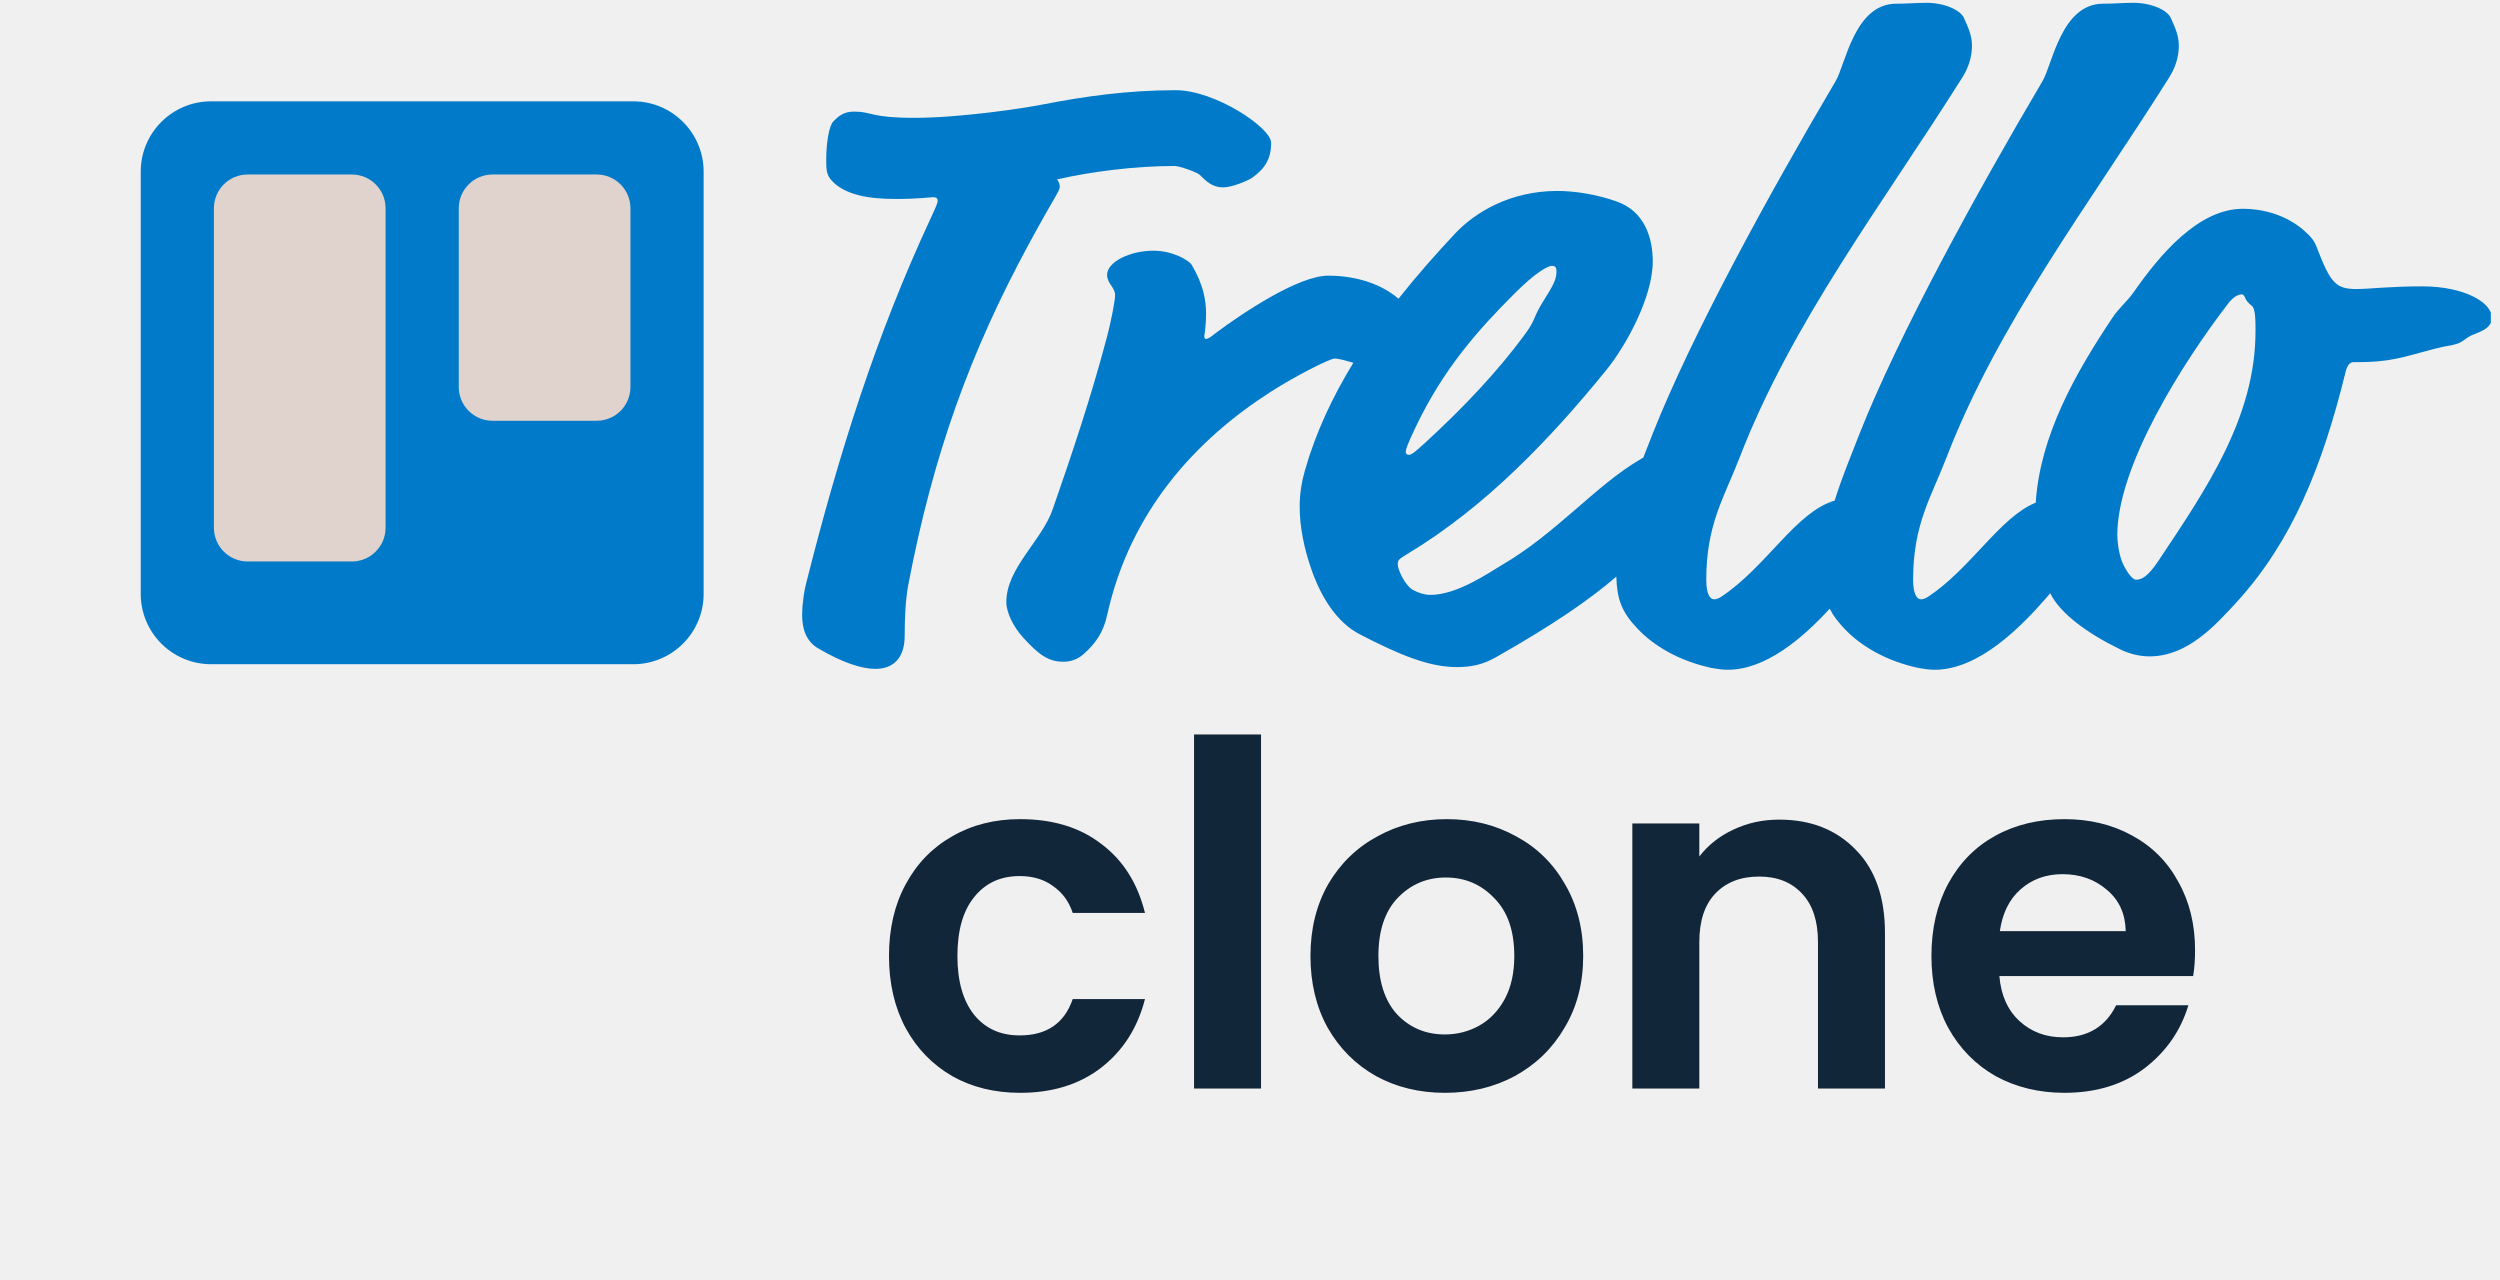
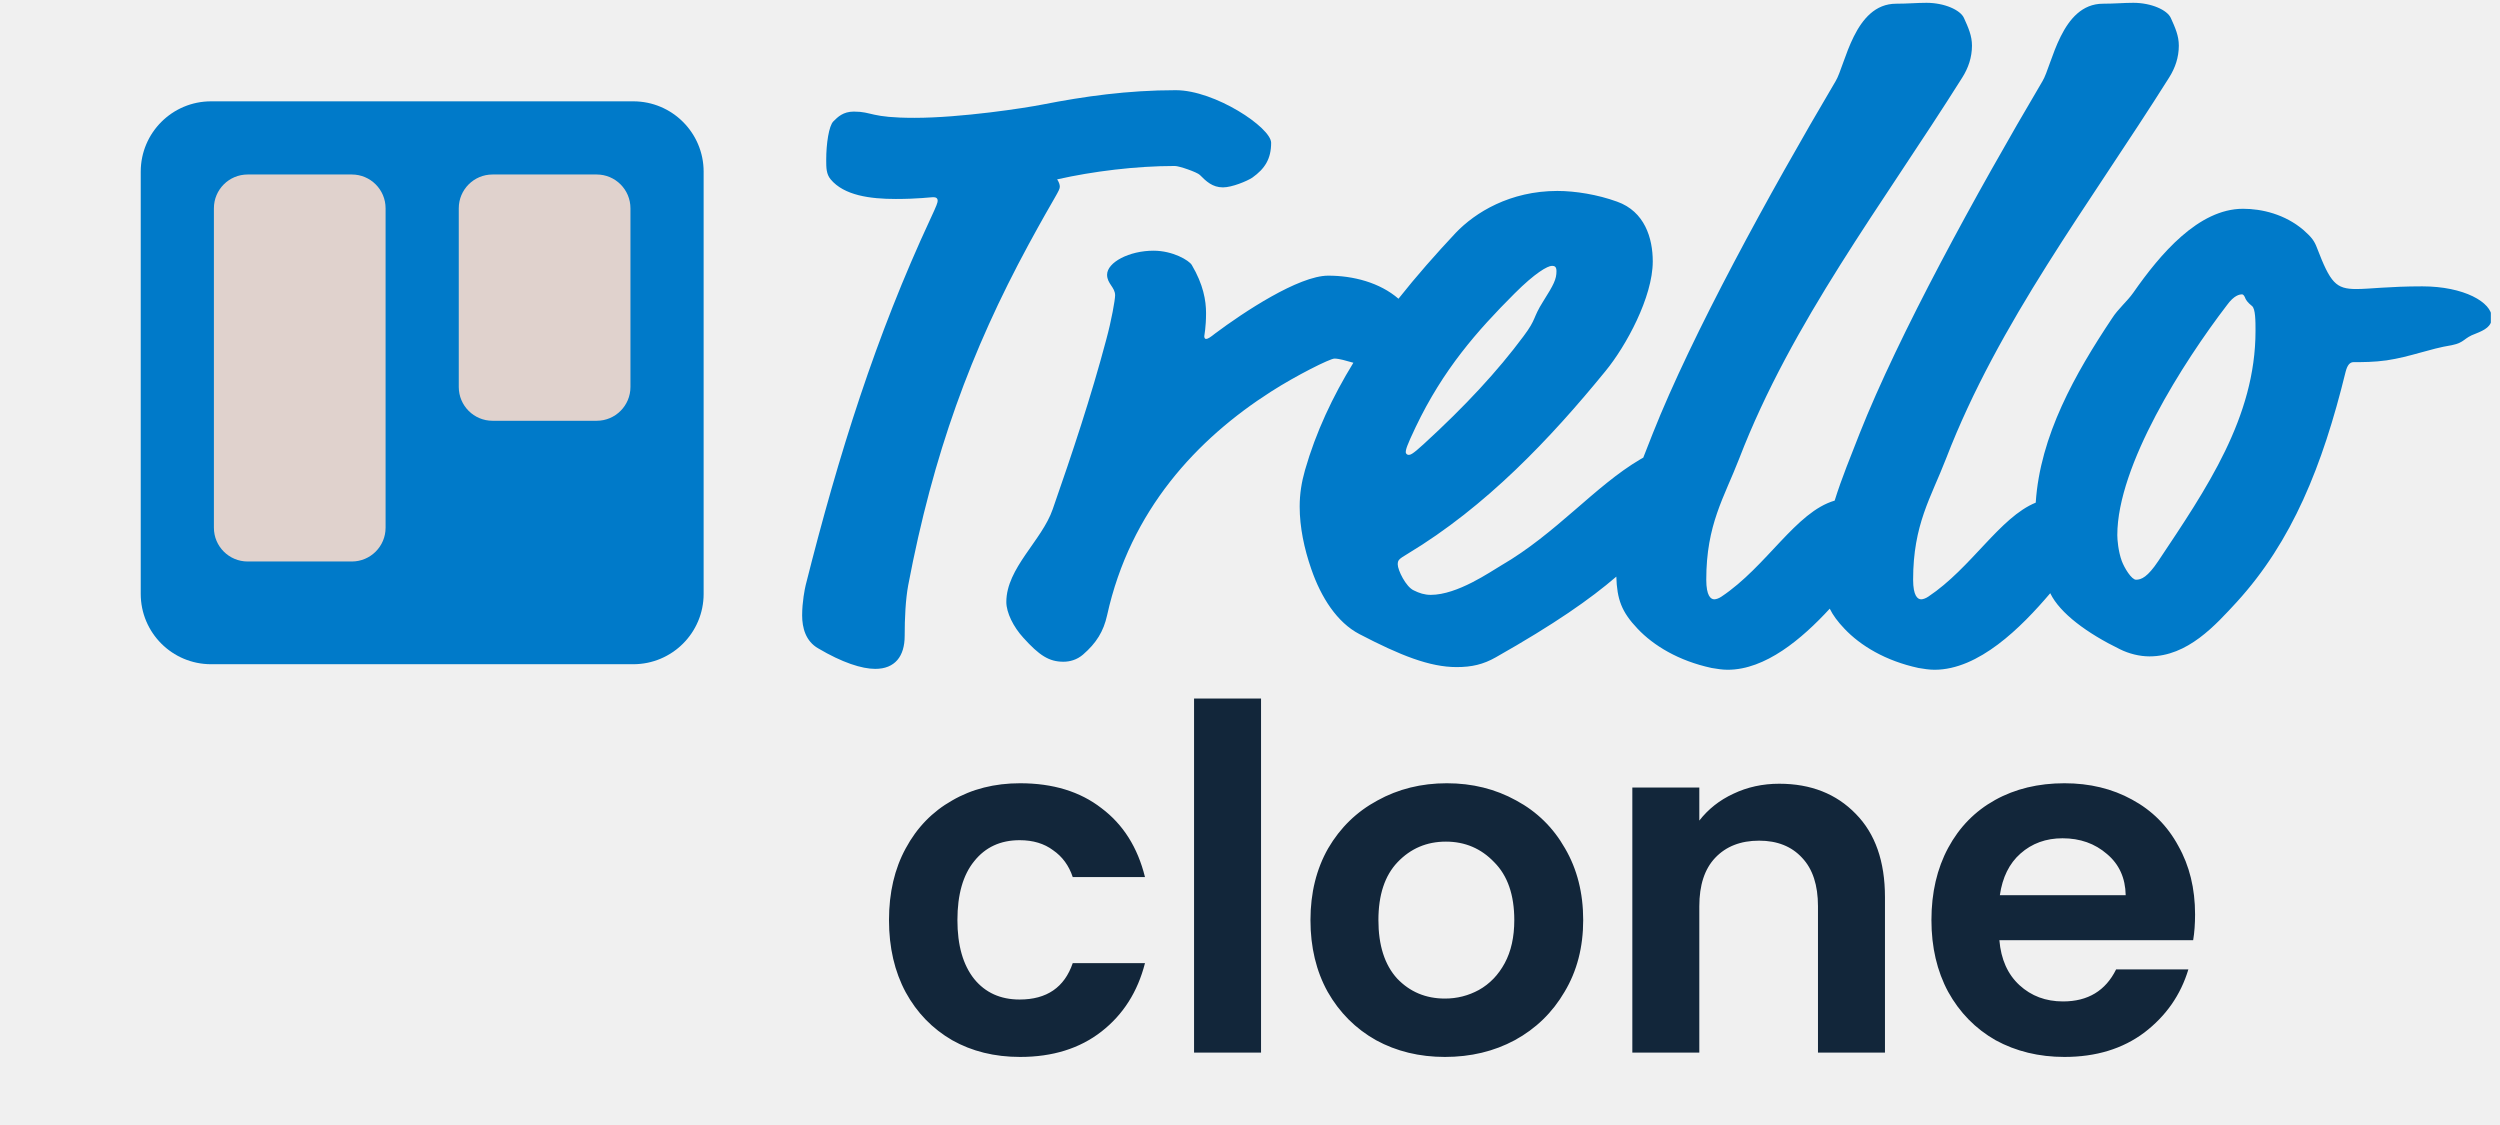
- <svg xmlns="http://www.w3.org/2000/svg" width="209" height="107" viewBox="0 0 209 107" fill="none">
+ <svg xmlns="http://www.w3.org/2000/svg" width="209" height="94" viewBox="0 0 209 94" fill="none">
  <g clip-path="url(#clip0_111_112)">
    <path fill-rule="evenodd" clip-rule="evenodd" d="M170.187 42.021C167.182 43.245 164.811 47.476 161.204 49.88C160.981 50.029 160.757 50.103 160.608 50.103C160.31 50.103 159.937 49.805 159.937 48.464C159.937 43.842 161.428 41.606 162.695 38.326C167.093 26.921 174.622 17.156 181.33 6.497C181.852 5.677 182.15 4.782 182.15 3.813C182.15 2.993 181.852 2.322 181.48 1.503C181.181 0.832 179.84 0.235 178.349 0.235C177.529 0.235 176.783 0.31 175.814 0.31C172.311 0.31 171.566 5.453 170.746 6.795C165.155 16.262 158.744 27.965 155.465 36.239C154.745 38.094 153.969 39.948 153.378 41.852C150.137 42.791 147.709 47.348 143.911 49.88C143.687 50.029 143.464 50.103 143.314 50.103C143.016 50.103 142.644 49.805 142.644 48.464C142.644 43.842 144.134 41.606 145.402 38.326C149.8 26.921 157.328 17.156 164.037 6.497C164.559 5.677 164.857 4.782 164.857 3.813C164.857 2.993 164.559 2.322 164.186 1.503C163.888 0.832 162.546 0.235 161.055 0.235C160.235 0.235 159.49 0.31 158.521 0.31C155.017 0.31 154.272 5.453 153.452 6.795C147.861 16.262 141.451 27.965 138.171 36.239C137.91 36.911 137.642 37.584 137.378 38.258C137.296 38.302 137.213 38.349 137.128 38.4C133.326 40.637 130.121 44.587 125.499 47.271C124.605 47.793 121.847 49.731 119.61 49.731C119.089 49.731 118.641 49.582 118.194 49.358C117.523 49.06 116.852 47.644 116.852 47.196C116.852 46.824 116.927 46.749 117.672 46.302C124.232 42.351 129.599 36.686 134.22 31.021C135.935 28.934 138.171 24.834 138.171 21.852C138.171 19.914 137.5 17.678 135.189 16.858C133.55 16.262 131.686 15.963 130.195 15.963C126.245 15.963 123.337 17.753 121.698 19.467C120.028 21.249 118.413 23.079 116.913 24.974C115.345 23.62 113.134 23.045 111.038 23.045C108.578 23.045 103.957 26.101 101.571 27.89C101.199 28.188 100.975 28.337 100.826 28.337C100.751 28.337 100.677 28.263 100.677 28.114C100.677 28.039 100.826 27.368 100.826 26.176C100.826 25.132 100.602 23.79 99.633 22.151C99.41 21.778 98.068 20.958 96.428 20.958C94.415 20.958 92.552 21.927 92.552 22.97C92.552 23.716 93.223 24.014 93.223 24.685C93.223 25.058 92.925 26.772 92.477 28.412C91.21 33.183 89.645 37.879 88.005 42.575C87.11 45.184 84.129 47.495 84.129 50.327C84.129 51.221 84.725 52.414 85.545 53.309C86.887 54.8 87.707 55.321 88.899 55.321C89.421 55.321 90.017 55.172 90.539 54.725C91.657 53.756 92.254 52.787 92.552 51.445C94.49 42.649 100.081 36.686 106.267 32.735C108.355 31.394 111.187 29.977 111.56 29.977C111.942 29.977 112.54 30.154 113.142 30.326C111.413 33.146 110.011 36.121 109.1 39.295C108.802 40.339 108.653 41.307 108.653 42.351C108.653 44.066 109.026 45.855 109.622 47.569C110.442 49.954 111.784 52.041 113.647 53.011C117.076 54.8 119.536 55.769 121.772 55.769C123.039 55.769 124.008 55.545 125.052 54.949C129.951 52.177 132.955 50.074 135.124 48.206C135.184 50.1 135.557 51.149 136.904 52.563C138.246 53.98 140.333 55.247 143.091 55.843C143.538 55.918 143.985 55.992 144.433 55.992C147.588 55.992 150.625 53.427 152.967 50.885C153.238 51.44 153.632 51.969 154.197 52.563C155.539 53.98 157.626 55.247 160.384 55.843C160.832 55.918 161.279 55.992 161.726 55.992C165.423 55.992 168.956 52.473 171.4 49.592C172.215 51.277 174.491 52.943 177.231 54.278C177.976 54.65 178.871 54.874 179.691 54.874C182.896 54.874 185.207 52.265 186.996 50.327C191.617 45.258 194.152 38.997 196.09 31.095C196.239 30.499 196.462 30.275 196.76 30.275C197.506 30.275 198.475 30.275 199.519 30.126C201.531 29.828 203.096 29.157 204.96 28.859C206.078 28.636 205.929 28.263 206.973 27.89C207.718 27.592 208.314 27.294 208.314 26.548C208.314 25.281 206.004 23.939 202.5 23.939C199.742 23.939 198.102 24.163 196.984 24.163C195.27 24.163 194.822 23.641 193.704 20.734C193.704 20.734 194.822 23.641 193.704 20.734C193.481 20.138 193.257 19.84 192.586 19.243C191.021 17.902 189.083 17.454 187.517 17.454C183.79 17.454 180.585 21.256 178.349 24.461C177.827 25.207 177.082 25.803 176.56 26.623C173.489 31.229 170.549 36.423 170.187 42.021ZM74.886 16.634C76.749 16.634 77.793 16.485 78.016 16.485C78.24 16.485 78.389 16.56 78.389 16.784C78.389 16.933 78.315 17.156 77.793 18.274C73.246 28.039 70.115 37.953 67.357 48.911C67.282 49.209 67.059 50.327 67.059 51.445C67.059 52.489 67.357 53.607 68.401 54.203C70.413 55.396 72.053 55.918 73.171 55.918C74.811 55.918 75.631 54.874 75.631 53.16C75.631 51.669 75.706 50.103 75.929 48.911C78.016 37.953 81.147 29.381 85.992 20.436C88.303 16.187 88.601 15.963 88.601 15.591C88.601 15.442 88.527 15.218 88.378 14.995C91.359 14.324 94.937 13.876 98.217 13.876C98.59 13.876 100.081 14.398 100.304 14.622C100.826 15.144 101.348 15.665 102.242 15.665C102.988 15.665 104.255 15.144 104.702 14.845C105.746 14.1 106.267 13.28 106.267 11.938C106.267 10.671 101.571 7.54 98.292 7.54C94.266 7.54 90.614 8.062 87.185 8.733C85.694 9.031 80.327 9.851 76.451 9.851C72.724 9.851 72.948 9.329 71.382 9.329C70.488 9.329 70.04 9.777 69.668 10.149C69.295 10.522 69.072 12.013 69.072 13.355C69.072 14.025 69.072 14.547 69.444 14.995C70.562 16.336 72.724 16.634 74.886 16.634C72.724 16.634 74.886 16.634 74.886 16.634ZM130.121 22.672C130.121 23.343 129.897 23.79 129.003 25.207C128.108 26.623 128.481 26.623 127.363 28.114C125.201 31.021 122.517 33.928 119.014 37.133C118.045 38.028 117.896 38.028 117.747 38.028C117.672 38.028 117.523 37.953 117.523 37.804C117.523 37.581 117.598 37.282 118.343 35.717C120.654 30.872 123.487 27.666 126.617 24.536C128.332 22.821 129.375 22.225 129.748 22.225C129.972 22.225 130.121 22.299 130.121 22.672C130.121 22.299 130.121 22.672 130.121 22.672ZM187.443 24.61C187.517 24.61 187.592 24.685 187.666 24.834C187.741 25.058 187.89 25.281 188.263 25.579C188.561 25.803 188.561 26.847 188.561 27.666C188.561 34.897 184.461 40.86 180.436 46.898C179.541 48.24 179.02 48.464 178.572 48.464C178.2 48.464 177.603 47.495 177.38 46.898C177.082 46.078 177.007 45.109 177.007 44.736C177.007 38.922 182.523 30.275 186.176 25.505C186.772 24.685 187.219 24.61 187.443 24.61C187.219 24.61 187.443 24.61 187.443 24.61Z" fill="#007AC9" />
    <path d="M52.941 8.471H17.647C14.398 8.471 11.765 11.104 11.765 14.353V49.647C11.765 52.896 14.398 55.529 17.647 55.529H52.941C56.19 55.529 58.824 52.896 58.824 49.647V14.353C58.824 11.104 56.19 8.471 52.941 8.471Z" fill="#007AC9" />
    <path d="M49.882 14.588H41.176C39.617 14.588 38.353 15.852 38.353 17.412V32.353C38.353 33.913 39.617 35.177 41.176 35.177H49.882C51.442 35.177 52.706 33.913 52.706 32.353V17.412C52.706 15.852 51.442 14.588 49.882 14.588Z" fill="#E0D2CD" />
    <path d="M29.412 14.588H20.706C19.146 14.588 17.882 15.852 17.882 17.412V44.118C17.882 45.677 19.146 46.941 20.706 46.941H29.412C30.971 46.941 32.235 45.677 32.235 44.118V17.412C32.235 15.852 30.971 14.588 29.412 14.588Z" fill="#E0D2CD" />
  </g>
-   <path d="M74.32 79.92C74.32 77.627 74.787 75.627 75.72 73.92C76.653 72.187 77.947 70.853 79.6 69.92C81.253 68.96 83.147 68.48 85.28 68.48C88.027 68.48 90.293 69.173 92.08 70.56C93.893 71.92 95.107 73.84 95.72 76.32H89.68C89.36 75.36 88.813 74.613 88.04 74.08C87.293 73.52 86.36 73.24 85.24 73.24C83.64 73.24 82.373 73.827 81.44 75C80.507 76.147 80.04 77.787 80.04 79.92C80.04 82.027 80.507 83.667 81.44 84.84C82.373 85.987 83.64 86.56 85.24 86.56C87.507 86.56 88.987 85.547 89.68 83.52H95.72C95.107 85.92 93.893 87.827 92.08 89.24C90.267 90.653 88 91.36 85.28 91.36C83.147 91.36 81.253 90.893 79.6 89.96C77.947 89 76.653 87.667 75.72 85.96C74.787 84.227 74.32 82.213 74.32 79.92ZM105.423 61.4V91H99.823V61.4H105.423ZM120.795 91.36C118.662 91.36 116.742 90.893 115.035 89.96C113.329 89 111.982 87.653 110.995 85.92C110.035 84.187 109.555 82.187 109.555 79.92C109.555 77.653 110.049 75.653 111.035 73.92C112.049 72.187 113.422 70.853 115.155 69.92C116.889 68.96 118.822 68.48 120.955 68.48C123.089 68.48 125.022 68.96 126.755 69.92C128.489 70.853 129.849 72.187 130.835 73.92C131.849 75.653 132.355 77.653 132.355 79.92C132.355 82.187 131.835 84.187 130.795 85.92C129.782 87.653 128.395 89 126.635 89.96C124.902 90.893 122.955 91.36 120.795 91.36ZM120.795 86.48C121.809 86.48 122.755 86.24 123.635 85.76C124.542 85.253 125.262 84.507 125.795 83.52C126.329 82.533 126.595 81.333 126.595 79.92C126.595 77.813 126.035 76.2 124.915 75.08C123.822 73.933 122.475 73.36 120.875 73.36C119.275 73.36 117.929 73.933 116.835 75.08C115.769 76.2 115.235 77.813 115.235 79.92C115.235 82.027 115.755 83.653 116.795 84.8C117.862 85.92 119.195 86.48 120.795 86.48ZM148.743 68.52C151.383 68.52 153.516 69.36 155.143 71.04C156.77 72.693 157.583 75.013 157.583 78V91H151.983V78.76C151.983 77 151.543 75.653 150.663 74.72C149.783 73.76 148.583 73.28 147.063 73.28C145.516 73.28 144.29 73.76 143.383 74.72C142.503 75.653 142.063 77 142.063 78.76V91H136.463V68.84H142.063V71.6C142.81 70.64 143.756 69.893 144.903 69.36C146.076 68.8 147.356 68.52 148.743 68.52ZM183.508 79.44C183.508 80.24 183.455 80.96 183.348 81.6H167.148C167.282 83.2 167.842 84.453 168.828 85.36C169.815 86.267 171.028 86.72 172.468 86.72C174.548 86.72 176.028 85.827 176.908 84.04H182.948C182.308 86.173 181.082 87.933 179.268 89.32C177.455 90.68 175.228 91.36 172.588 91.36C170.455 91.36 168.535 90.893 166.828 89.96C165.148 89 163.828 87.653 162.868 85.92C161.935 84.187 161.468 82.187 161.468 79.92C161.468 77.627 161.935 75.613 162.868 73.88C163.802 72.147 165.108 70.813 166.788 69.88C168.468 68.947 170.402 68.48 172.588 68.48C174.695 68.48 176.575 68.933 178.228 69.84C179.908 70.747 181.202 72.04 182.108 73.72C183.042 75.373 183.508 77.28 183.508 79.44ZM177.708 77.84C177.682 76.4 177.162 75.253 176.148 74.4C175.135 73.52 173.895 73.08 172.428 73.08C171.042 73.08 169.868 73.507 168.908 74.36C167.975 75.187 167.402 76.347 167.188 77.84H177.708Z" fill="#12263A" />
+   <path d="M74.32 76.92C74.32 74.627 74.787 72.627 75.72 70.92C76.653 69.187 77.947 67.853 79.6 66.92C81.253 65.96 83.147 65.48 85.28 65.48C88.027 65.48 90.293 66.173 92.08 67.56C93.893 68.92 95.107 70.84 95.72 73.32H89.68C89.36 72.36 88.813 71.613 88.04 71.08C87.293 70.52 86.36 70.24 85.24 70.24C83.64 70.24 82.373 70.827 81.44 72C80.507 73.147 80.04 74.787 80.04 76.92C80.04 79.027 80.507 80.667 81.44 81.84C82.373 82.987 83.64 83.56 85.24 83.56C87.507 83.56 88.987 82.547 89.68 80.52H95.72C95.107 82.92 93.893 84.827 92.08 86.24C90.267 87.653 88 88.36 85.28 88.36C83.147 88.36 81.253 87.893 79.6 86.96C77.947 86 76.653 84.667 75.72 82.96C74.787 81.227 74.32 79.213 74.32 76.92ZM105.423 58.4V88H99.823V58.4H105.423ZM120.795 88.36C118.662 88.36 116.742 87.893 115.035 86.96C113.329 86 111.982 84.653 110.995 82.92C110.035 81.187 109.555 79.187 109.555 76.92C109.555 74.653 110.049 72.653 111.035 70.92C112.049 69.187 113.422 67.853 115.155 66.92C116.889 65.96 118.822 65.48 120.955 65.48C123.089 65.48 125.022 65.96 126.755 66.92C128.489 67.853 129.849 69.187 130.835 70.92C131.849 72.653 132.355 74.653 132.355 76.92C132.355 79.187 131.835 81.187 130.795 82.92C129.782 84.653 128.395 86 126.635 86.96C124.902 87.893 122.955 88.36 120.795 88.36ZM120.795 83.48C121.809 83.48 122.755 83.24 123.635 82.76C124.542 82.253 125.262 81.507 125.795 80.52C126.329 79.533 126.595 78.333 126.595 76.92C126.595 74.813 126.035 73.2 124.915 72.08C123.822 70.933 122.475 70.36 120.875 70.36C119.275 70.36 117.929 70.933 116.835 72.08C115.769 73.2 115.235 74.813 115.235 76.92C115.235 79.027 115.755 80.653 116.795 81.8C117.862 82.92 119.195 83.48 120.795 83.48ZM148.743 65.52C151.383 65.52 153.516 66.36 155.143 68.04C156.77 69.693 157.583 72.013 157.583 75V88H151.983V75.76C151.983 74 151.543 72.653 150.663 71.72C149.783 70.76 148.583 70.28 147.063 70.28C145.516 70.28 144.29 70.76 143.383 71.72C142.503 72.653 142.063 74 142.063 75.76V88H136.463V65.84H142.063V68.6C142.81 67.64 143.756 66.893 144.903 66.36C146.076 65.8 147.356 65.52 148.743 65.52ZM183.508 76.44C183.508 77.24 183.455 77.96 183.348 78.6H167.148C167.282 80.2 167.842 81.453 168.828 82.36C169.815 83.267 171.028 83.72 172.468 83.72C174.548 83.72 176.028 82.827 176.908 81.04H182.948C182.308 83.173 181.082 84.933 179.268 86.32C177.455 87.68 175.228 88.36 172.588 88.36C170.455 88.36 168.535 87.893 166.828 86.96C165.148 86 163.828 84.653 162.868 82.92C161.935 81.187 161.468 79.187 161.468 76.92C161.468 74.627 161.935 72.613 162.868 70.88C163.802 69.147 165.108 67.813 166.788 66.88C168.468 65.947 170.402 65.48 172.588 65.48C174.695 65.48 176.575 65.933 178.228 66.84C179.908 67.747 181.202 69.04 182.108 70.72C183.042 72.373 183.508 74.28 183.508 76.44ZM177.708 74.84C177.682 73.4 177.162 72.253 176.148 71.4C175.135 70.52 173.895 70.08 172.428 70.08C171.042 70.08 169.868 70.507 168.908 71.36C167.975 72.187 167.402 73.347 167.188 74.84H177.708Z" fill="#12263A" />
  <defs>
    <clipPath id="clip0_111_112">
      <rect width="208.235" height="64" fill="white" />
    </clipPath>
  </defs>
</svg>
